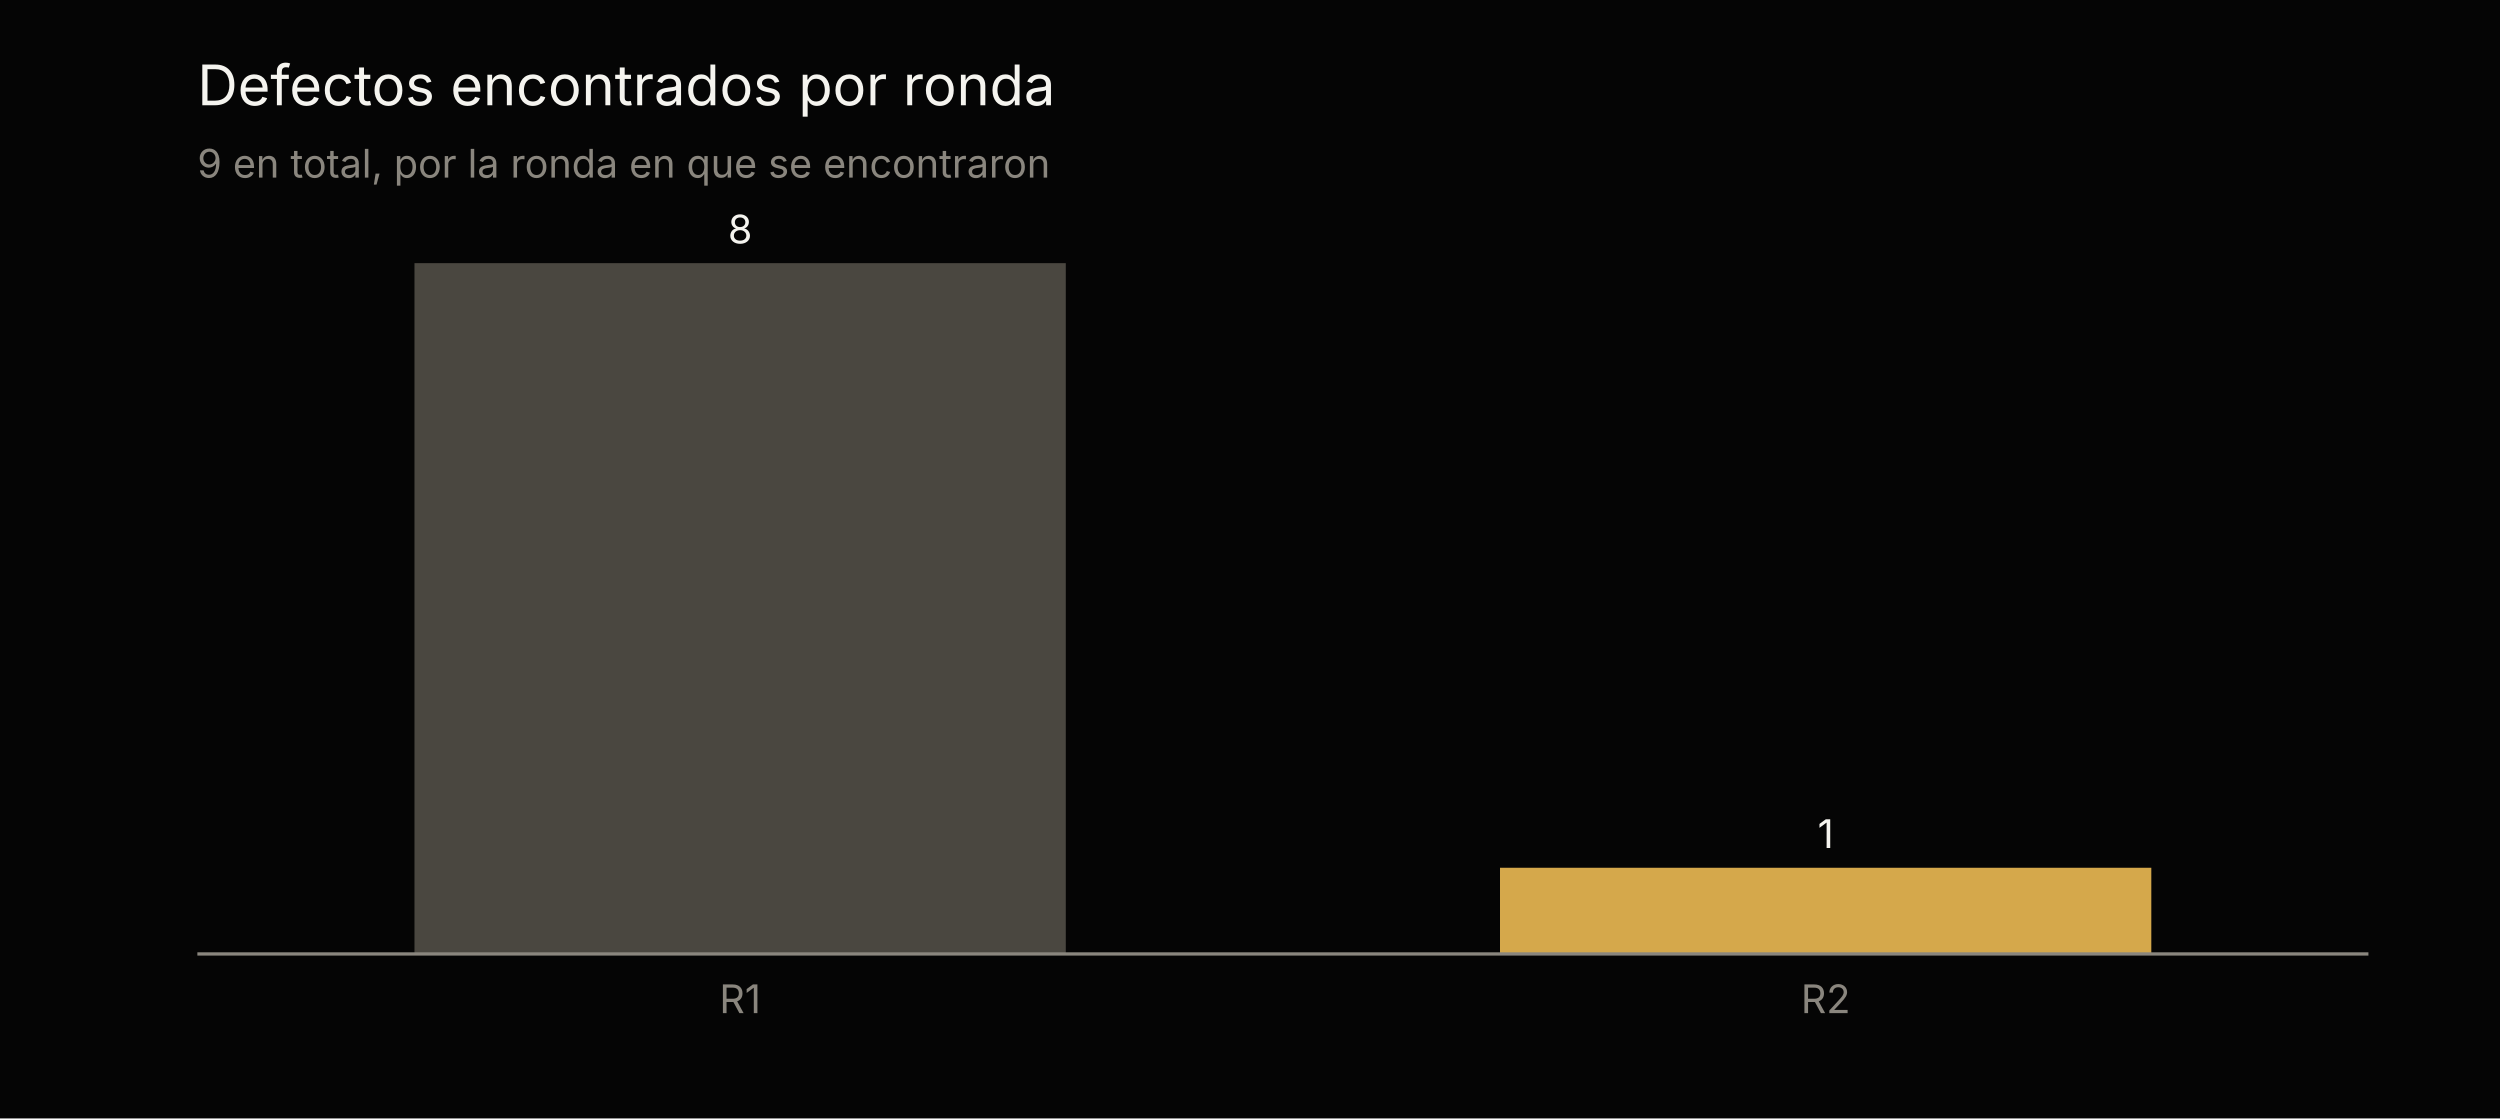
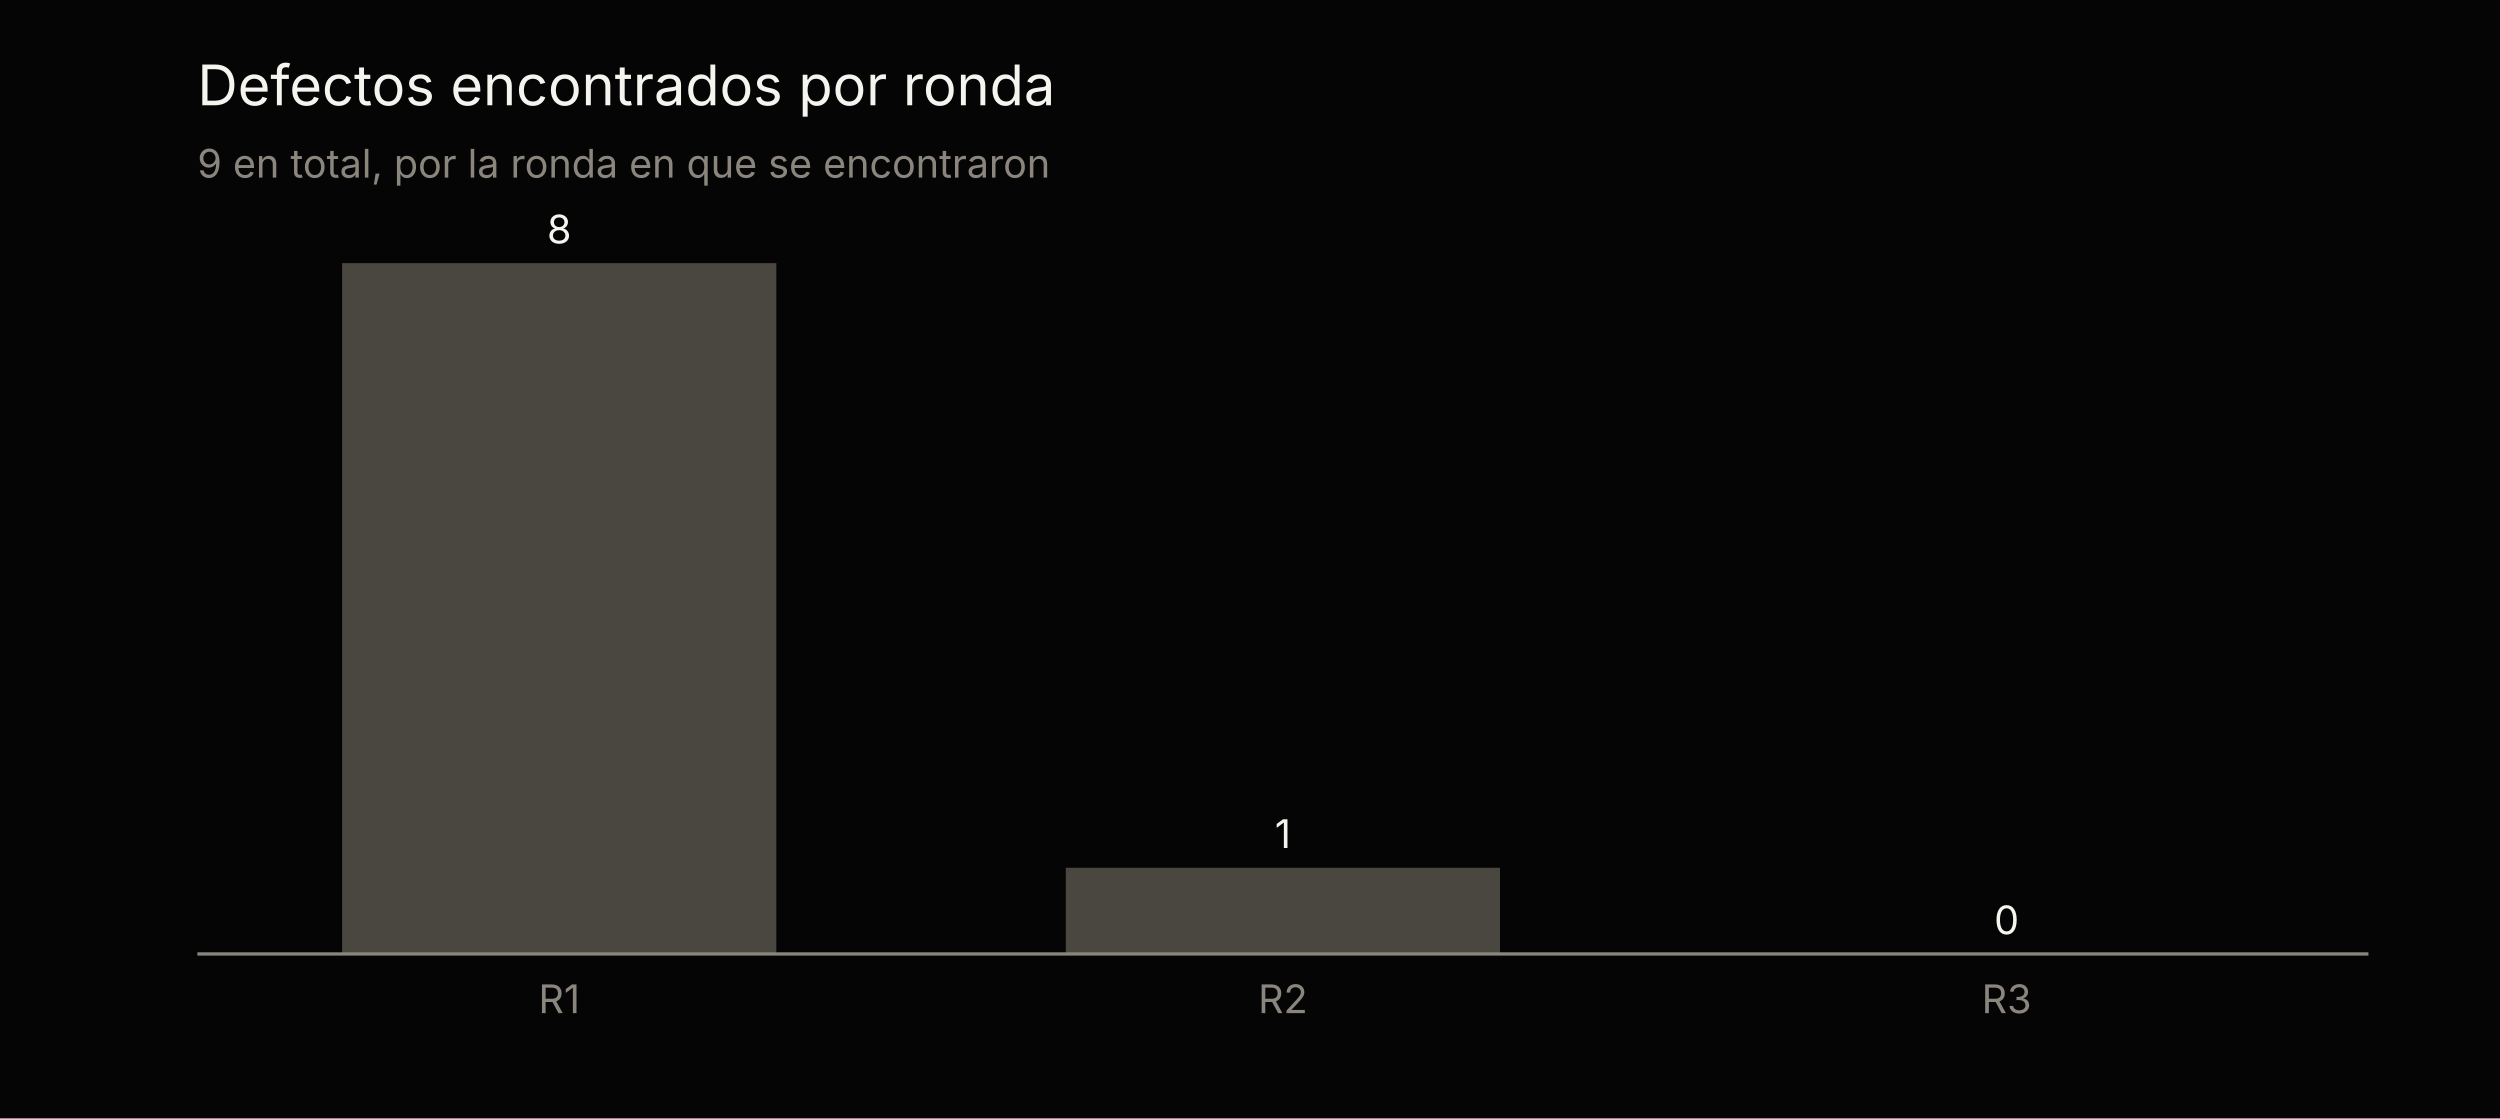
<svg xmlns="http://www.w3.org/2000/svg" viewBox="0 0 760 340" font-family="Inter, Arial, sans-serif" font-size="12">
  <rect width="760" height="340" fill="#050505" />
  <text x="60" y="32" font-size="17" fill="#f5f4ef">Defectos encontrados por ronda</text>
  <text x="60" y="54" fill="#8a867e">9 en total, por la ronda en que se encontraron</text>
-   <rect x="126.0" y="80.0" width="198.0" height="210.0" fill="#4a4740" />
-   <text x="225.0" y="74.0" text-anchor="middle" fill="#f5f4ef">8</text>
-   <text x="225.0" y="308" text-anchor="middle" fill="#8a867e">R1</text>
-   <rect x="456.0" y="263.8" width="198.0" height="26.2" fill="#d5a84b" />
-   <text x="555.0" y="257.8" text-anchor="middle" fill="#f5f4ef">1</text>
-   <text x="555.0" y="308" text-anchor="middle" fill="#8a867e">R2</text>
+   <rect x="104.0" y="80.0" width="132.0" height="210.0" fill="#4a4740" />
+   <text x="170.0" y="74.0" text-anchor="middle" fill="#f5f4ef">8</text>
+   <text x="170.0" y="308" text-anchor="middle" fill="#8a867e">R1</text>
+   <rect x="324.0" y="263.8" width="132.0" height="26.2" fill="#4a4740" />
+   <text x="390.0" y="257.8" text-anchor="middle" fill="#f5f4ef">1</text>
+   <text x="390.0" y="308" text-anchor="middle" fill="#8a867e">R2</text>
+   <rect x="544.0" y="290.0" width="132.0" height="0.0" fill="#d5a84b" />
+   <text x="610.0" y="284.0" text-anchor="middle" fill="#f5f4ef">0</text>
+   <text x="610.0" y="308" text-anchor="middle" fill="#8a867e">R3</text>
  <line x1="60" x2="720" y1="290" y2="290" stroke="#8a867e" />
</svg>
